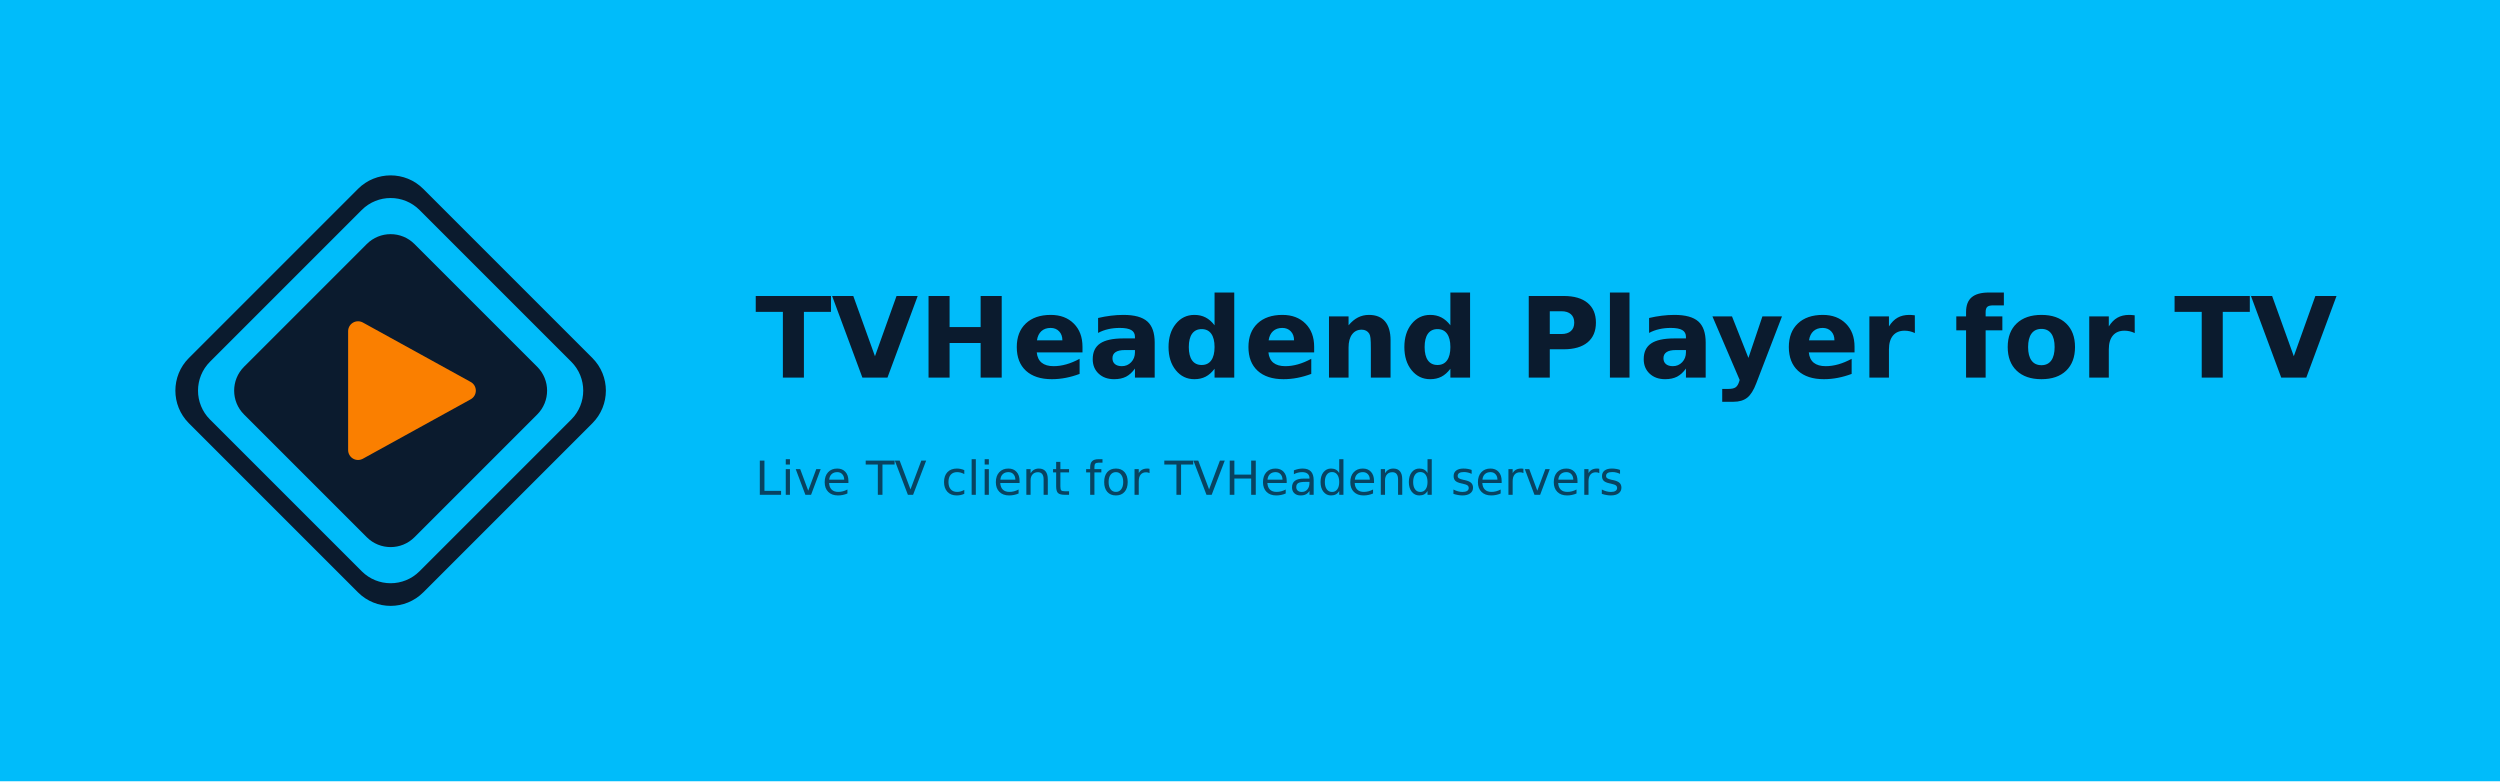
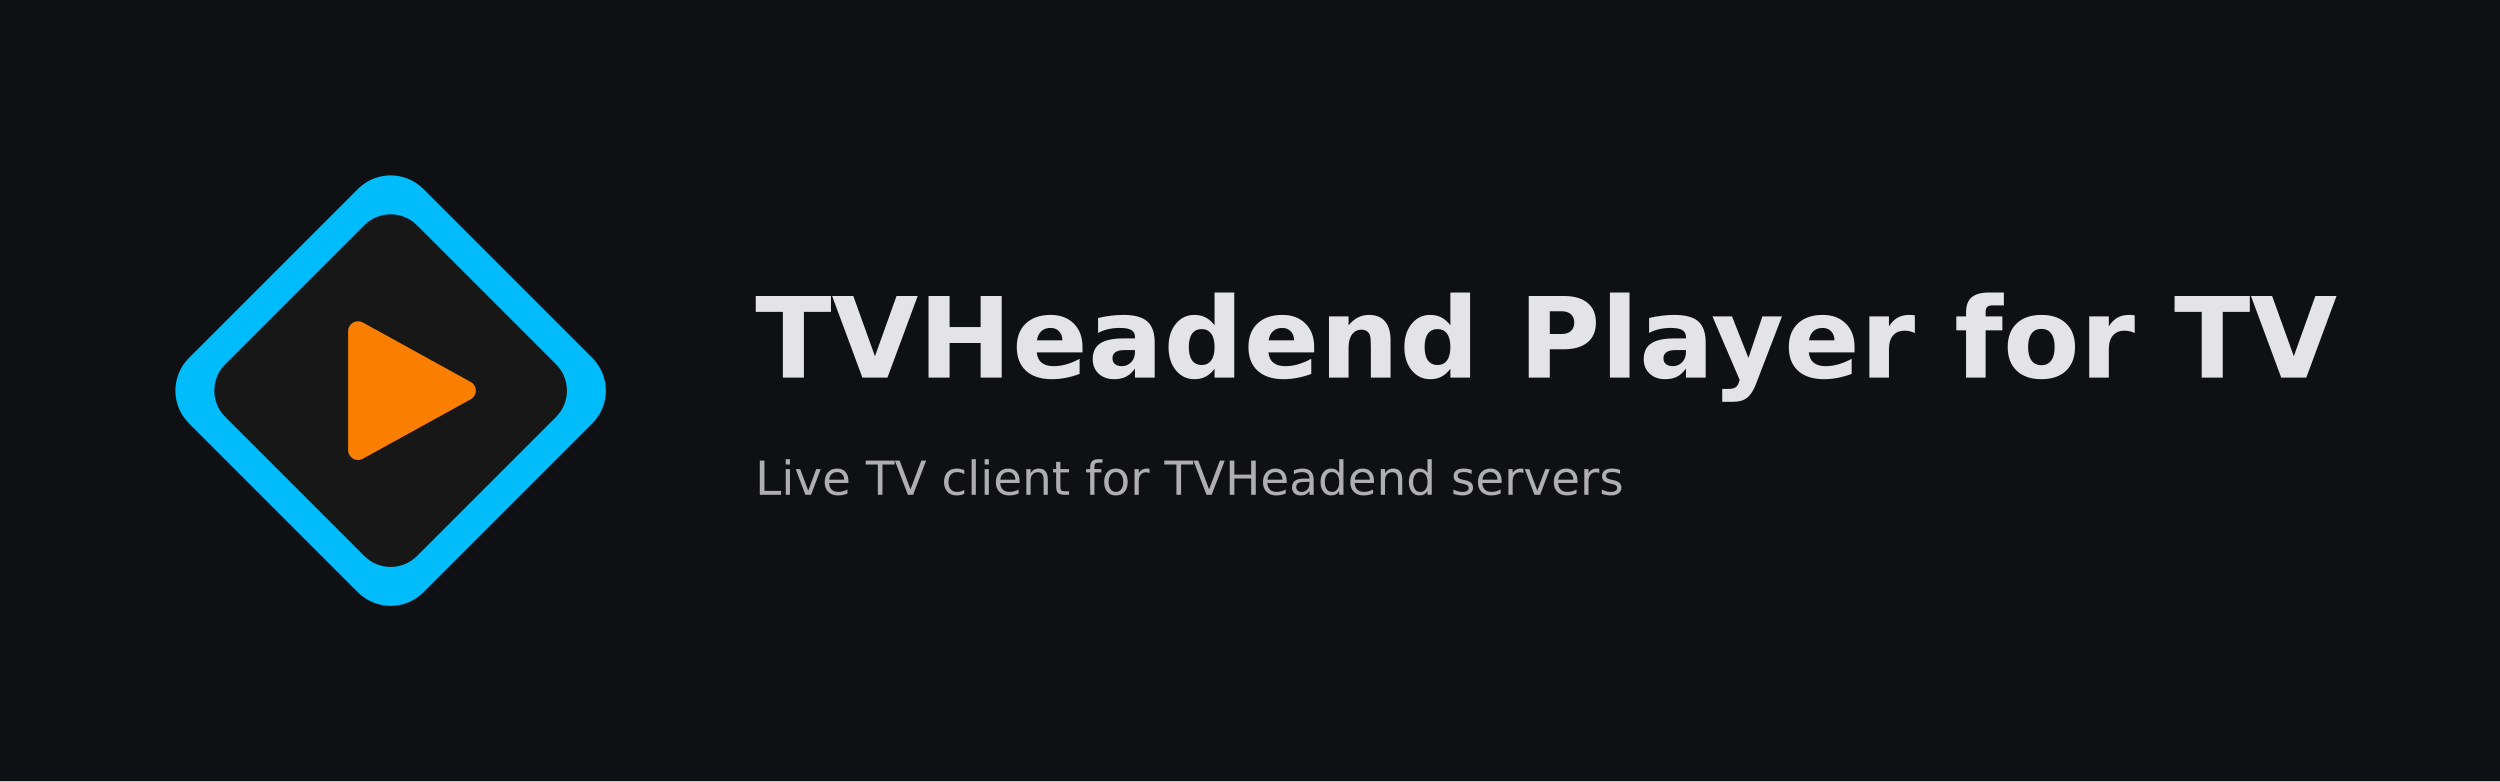
<svg xmlns="http://www.w3.org/2000/svg" width="960" height="300" viewBox="0 0 960 300">
-   <rect width="960" height="300" fill="#00BCFA" />
-   <path fill="#0B1B2E" d="M137.46,72.54 L72.54,137.46 C65.61,144.39 65.61,155.61 72.54,162.54 L137.46,227.46 C144.39,234.39 155.61,234.39 162.54,227.46 L227.46,162.54 C234.39,155.61 234.39,144.39 227.46,137.46 L162.54,72.54 C155.61,65.61 144.39,65.61 137.46,72.54 Z" />
-   <path fill="#00BCFA" d="M138.91,80.63 L80.63,138.91 C74.51,145.04 74.51,154.96 80.63,161.09 L138.91,219.37 C145.04,225.49 154.96,225.49 161.09,219.37 L219.37,161.09 C225.49,154.96 225.49,145.04 219.37,138.91 L161.09,80.63 C154.96,74.51 145.04,74.51 138.91,80.63 Z" />
-   <path fill="#0B1B2E" d="M140.84,93.71 L93.71,140.84 C88.65,145.90 88.65,154.10 93.71,159.16 L140.84,206.29 C145.90,211.35 154.10,211.35 159.16,206.29 L206.29,159.16 C211.35,154.10 211.35,145.90 206.29,140.84 L159.16,93.71 C154.10,88.65 145.90,88.65 140.84,93.71 Z" />
+   <rect width="960" height="300" fill="#0F1014" />
+   <path fill="#00BCFA" d="M137.46,72.54 L72.54,137.46 C65.61,144.39 65.61,155.61 72.54,162.54 L137.46,227.46 C144.39,234.39 155.61,234.39 162.54,227.46 L227.46,162.54 C234.39,155.61 234.39,144.39 227.46,137.46 L162.54,72.54 C155.61,65.61 144.39,65.61 137.46,72.54 Z" />
+   <path fill="#171717" d="M139.88,86.49 L86.49,139.88 C80.90,145.47 80.90,154.53 86.49,160.12 L139.88,213.51 C145.47,219.10 154.53,219.10 160.12,213.51 L213.51,160.12 C219.10,154.53 219.10,145.47 213.51,139.88 L160.12,86.49 C154.53,80.90 145.47,80.90 139.88,86.49 Z" />
  <path fill="#FA7F00" d="M137.49,123.37 C136.82,123.37 136.15,123.54 135.55,123.90 C134.40,124.58 133.68,125.83 133.68,127.17 L133.68,172.83 C133.68,174.17 134.40,175.42 135.55,176.10 C136.15,176.46 136.82,176.63 137.49,176.63 C138.12,176.63 138.75,176.47 139.33,176.16 L180.75,153.33 C181.97,152.66 182.72,151.39 182.72,150 C182.72,148.61 181.97,147.34 180.75,146.67 L139.33,123.84 C138.75,123.53 138.12,123.37 137.49,123.37 Z" />
-   <text x="290" y="145" fill="#0b1b2e" font-family="DejaVu Sans, sans-serif" font-size="43" font-weight="700">TVHeadend Player for TV</text>
-   <text x="290" y="190" fill="#0b1b2e" fill-opacity="0.75" font-family="DejaVu Sans, sans-serif" font-size="18">Live TV client for TVHeadend servers</text>
+   <text x="290" y="145" fill="#E3E3E8" font-family="DejaVu Sans, sans-serif" font-size="43" font-weight="700">TVHeadend Player for TV</text>
+   <text x="290" y="190" fill="#E3E3E8" fill-opacity="0.75" font-family="DejaVu Sans, sans-serif" font-size="18">Live TV client for TVHeadend servers</text>
</svg>
